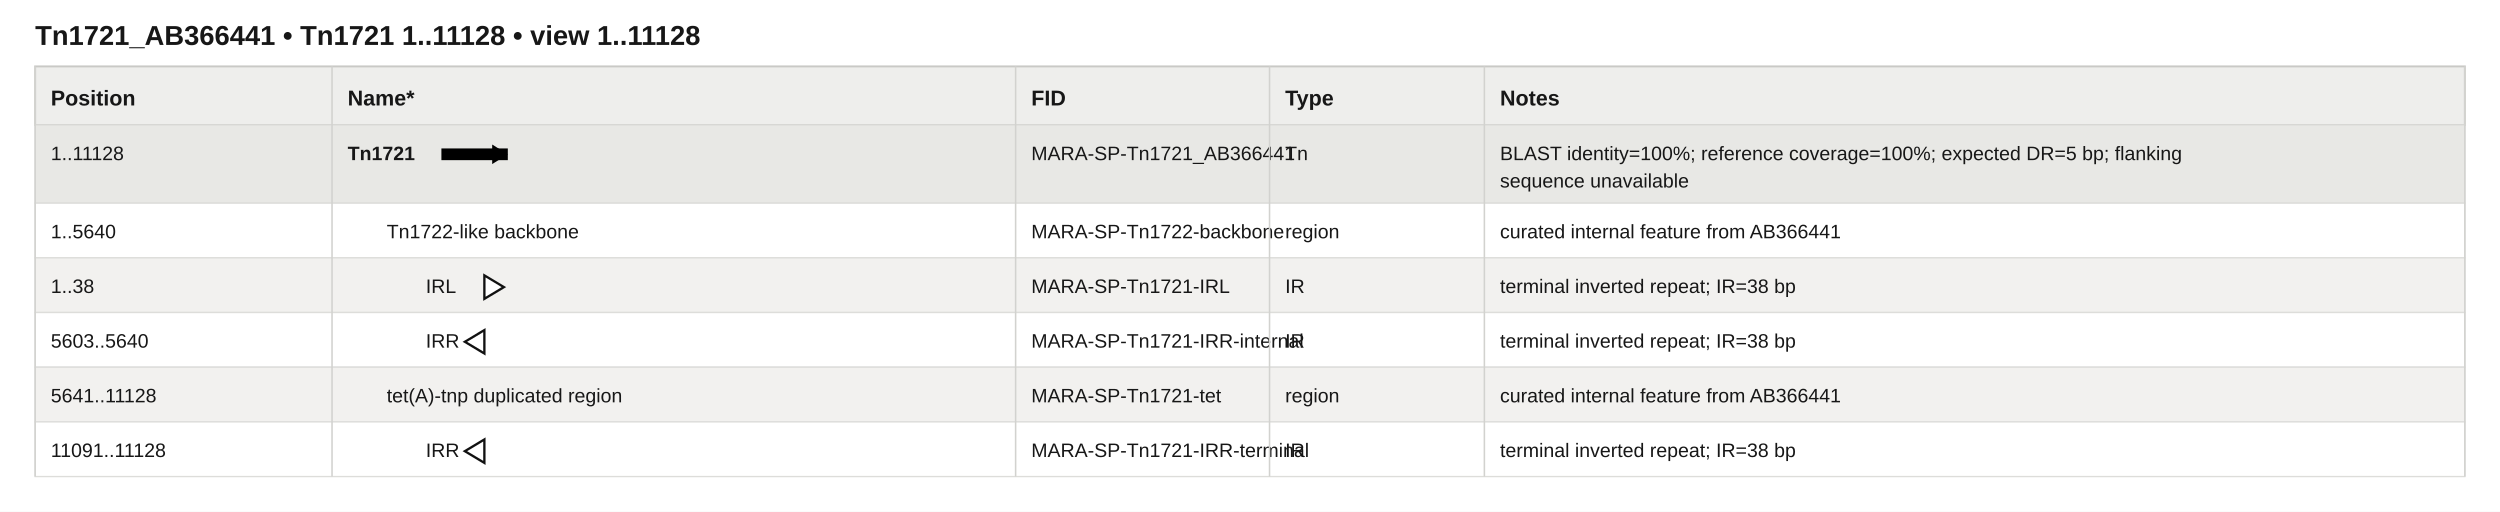
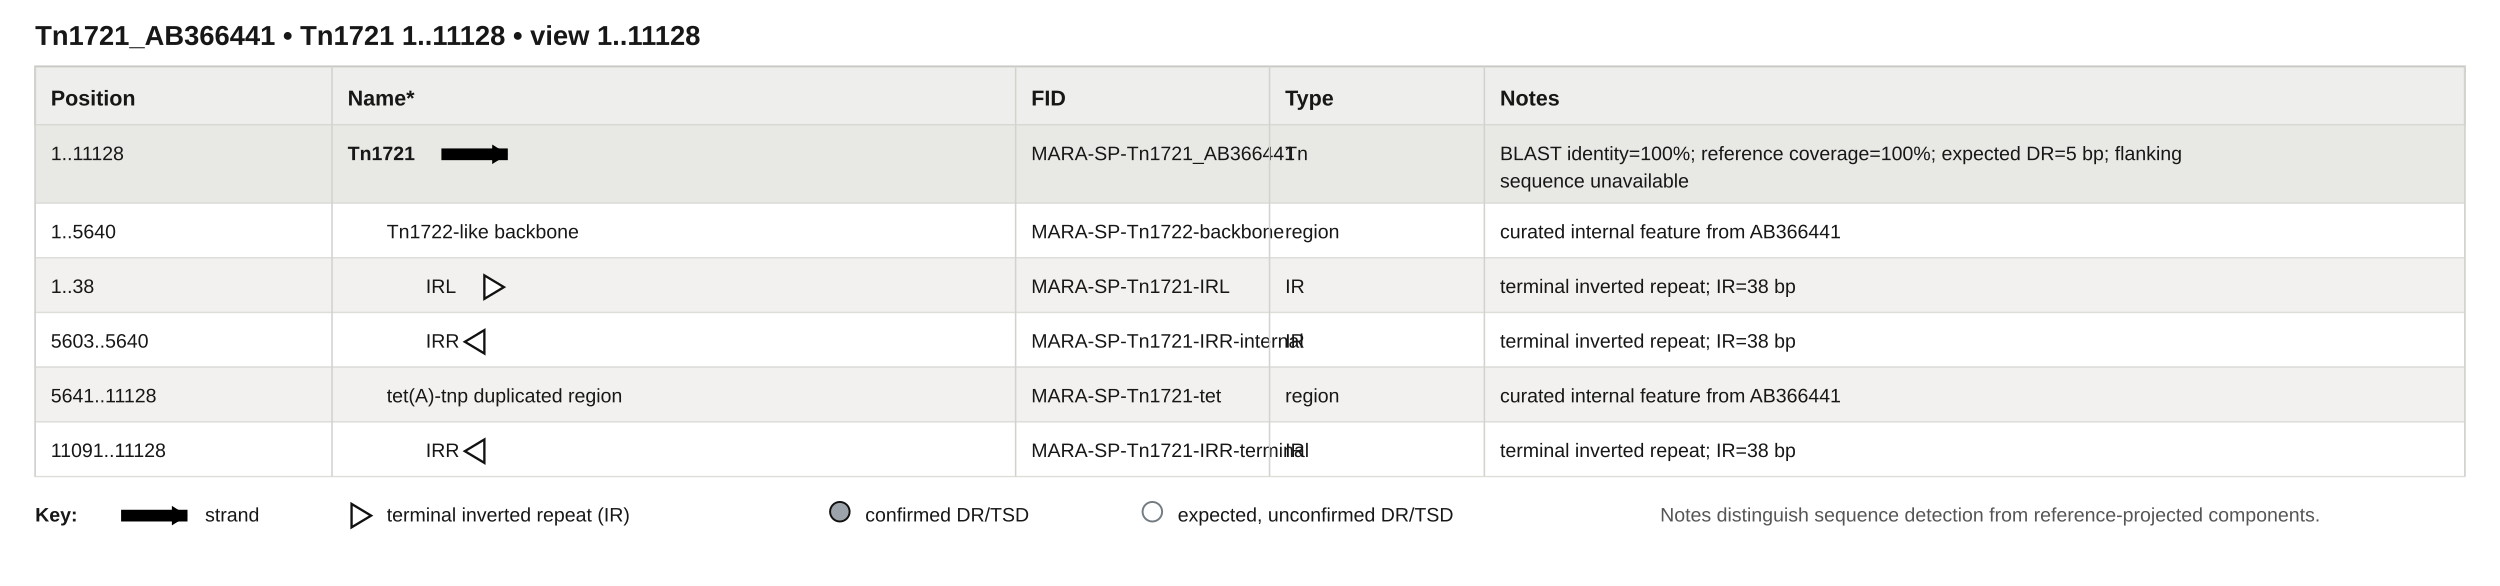
- <svg xmlns="http://www.w3.org/2000/svg" width="1280" height="262" style="background:#fff;font-family:Arial,Helvetica,sans-serif">
-   <rect x="0" y="0" width="1280" height="262" fill="#fff" />
+ <svg xmlns="http://www.w3.org/2000/svg" width="1280" height="300" style="background:#fff;font-family:Arial,Helvetica,sans-serif">
+   <rect x="0" y="0" width="1280" height="300" fill="#fff" />
  <text x="18.0" y="23.0" font-size="14" font-weight="bold" text-anchor="start" fill="#171717">Tn1721_AB366441 • Tn1721 1..11128 • view 1..11128</text>
  <rect x="18" y="34" width="1244" height="30" fill="#eeeeec" stroke="#c9c9c6" />
  <text x="26.0" y="54.0" font-size="11" font-weight="bold" text-anchor="start" fill="#171717">Position</text>
  <text x="178.0" y="54.0" font-size="11" font-weight="bold" text-anchor="start" fill="#171717">Name*</text>
  <text x="528.0" y="54.0" font-size="11" font-weight="bold" text-anchor="start" fill="#171717">FID</text>
  <text x="658.0" y="54.0" font-size="11" font-weight="bold" text-anchor="start" fill="#171717">Type</text>
  <text x="768.0" y="54.0" font-size="11" font-weight="bold" text-anchor="start" fill="#171717">Notes</text>
  <rect x="18" y="64" width="1244" height="40" fill="#e8e8e5" stroke="#ddddda" stroke-width="0.7" />
  <text x="26.0" y="82.0" font-size="10" font-weight="normal" text-anchor="start" fill="#171717">1..11128</text>
  <text x="178.0" y="82.0" font-size="10" font-weight="bold" text-anchor="start" fill="#171717">Tn1721</text>
  <line x1="226.0" y1="79.0" x2="260.0" y2="79.0" stroke="#000" stroke-width="6" />
  <polygon points="260.0,79.0 252.0,74.0 252.0,84.0" fill="#000" />
  <text x="528.0" y="82.0" font-size="10" font-weight="normal" text-anchor="start" fill="#171717">MARA-SP-Tn1721_AB366441</text>
  <text x="658.0" y="82.0" font-size="10" font-weight="normal" text-anchor="start" fill="#171717">Tn</text>
  <text x="768.0" y="82.0" font-size="10" font-weight="normal" text-anchor="start" fill="#171717">BLAST identity=100%; reference coverage=100%; expected DR=5 bp; flanking</text>
  <text x="768.0" y="96.0" font-size="10" font-weight="normal" text-anchor="start" fill="#171717">sequence unavailable</text>
  <rect x="18" y="104" width="1244" height="28" fill="#ffffff" stroke="#ddddda" stroke-width="0.7" />
  <text x="26.0" y="122.0" font-size="10" font-weight="normal" text-anchor="start" fill="#171717">1..5640</text>
  <text x="198.0" y="122.0" font-size="10" font-weight="normal" text-anchor="start" fill="#171717">Tn1722-like backbone</text>
  <text x="528.0" y="122.0" font-size="10" font-weight="normal" text-anchor="start" fill="#171717">MARA-SP-Tn1722-backbone</text>
  <text x="658.0" y="122.0" font-size="10" font-weight="normal" text-anchor="start" fill="#171717">region</text>
  <text x="768.0" y="122.0" font-size="10" font-weight="normal" text-anchor="start" fill="#171717">curated internal feature from AB366441</text>
  <rect x="18" y="132" width="1244" height="28" fill="#f2f1ef" stroke="#ddddda" stroke-width="0.7" />
  <text x="26.0" y="150.0" font-size="10" font-weight="normal" text-anchor="start" fill="#171717">1..38</text>
  <text x="218.0" y="150.0" font-size="10" font-weight="normal" text-anchor="start" fill="#171717">IRL</text>
  <polygon points="248.0,141.0 258.0,147.0 248.0,153.0" fill="#fff" stroke="#111" stroke-width="1.2" />
  <text x="528.0" y="150.0" font-size="10" font-weight="normal" text-anchor="start" fill="#171717">MARA-SP-Tn1721-IRL</text>
  <text x="658.0" y="150.0" font-size="10" font-weight="normal" text-anchor="start" fill="#171717">IR</text>
  <text x="768.0" y="150.0" font-size="10" font-weight="normal" text-anchor="start" fill="#171717">terminal inverted repeat; IR=38 bp</text>
  <rect x="18" y="160" width="1244" height="28" fill="#ffffff" stroke="#ddddda" stroke-width="0.7" />
  <text x="26.0" y="178.0" font-size="10" font-weight="normal" text-anchor="start" fill="#171717">5603..5640</text>
  <text x="218.0" y="178.0" font-size="10" font-weight="normal" text-anchor="start" fill="#171717">IRR</text>
  <polygon points="248.0,169.0 238.0,175.0 248.0,181.0" fill="#fff" stroke="#111" stroke-width="1.2" />
  <text x="528.0" y="178.0" font-size="10" font-weight="normal" text-anchor="start" fill="#171717">MARA-SP-Tn1721-IRR-internal</text>
  <text x="658.0" y="178.0" font-size="10" font-weight="normal" text-anchor="start" fill="#171717">IR</text>
  <text x="768.0" y="178.0" font-size="10" font-weight="normal" text-anchor="start" fill="#171717">terminal inverted repeat; IR=38 bp</text>
  <rect x="18" y="188" width="1244" height="28" fill="#f2f1ef" stroke="#ddddda" stroke-width="0.7" />
  <text x="26.0" y="206.0" font-size="10" font-weight="normal" text-anchor="start" fill="#171717">5641..11128</text>
  <text x="198.0" y="206.0" font-size="10" font-weight="normal" text-anchor="start" fill="#171717">tet(A)-tnp duplicated region</text>
  <text x="528.0" y="206.0" font-size="10" font-weight="normal" text-anchor="start" fill="#171717">MARA-SP-Tn1721-tet</text>
  <text x="658.0" y="206.0" font-size="10" font-weight="normal" text-anchor="start" fill="#171717">region</text>
  <text x="768.0" y="206.0" font-size="10" font-weight="normal" text-anchor="start" fill="#171717">curated internal feature from AB366441</text>
  <rect x="18" y="216" width="1244" height="28" fill="#ffffff" stroke="#ddddda" stroke-width="0.7" />
  <text x="26.0" y="234.0" font-size="10" font-weight="normal" text-anchor="start" fill="#171717">11091..11128</text>
  <text x="218.0" y="234.0" font-size="10" font-weight="normal" text-anchor="start" fill="#171717">IRR</text>
  <polygon points="248.0,225.0 238.0,231.0 248.0,237.0" fill="#fff" stroke="#111" stroke-width="1.2" />
  <text x="528.0" y="234.0" font-size="10" font-weight="normal" text-anchor="start" fill="#171717">MARA-SP-Tn1721-IRR-terminal</text>
  <text x="658.0" y="234.0" font-size="10" font-weight="normal" text-anchor="start" fill="#171717">IR</text>
  <text x="768.0" y="234.0" font-size="10" font-weight="normal" text-anchor="start" fill="#171717">terminal inverted repeat; IR=38 bp</text>
  <line x1="18" y1="34" x2="18" y2="244" stroke="#d2d2cf" stroke-width="0.8" />
  <line x1="170" y1="34" x2="170" y2="244" stroke="#d2d2cf" stroke-width="0.8" />
  <line x1="520" y1="34" x2="520" y2="244" stroke="#d2d2cf" stroke-width="0.8" />
  <line x1="650" y1="34" x2="650" y2="244" stroke="#d2d2cf" stroke-width="0.8" />
  <line x1="760" y1="34" x2="760" y2="244" stroke="#d2d2cf" stroke-width="0.8" />
  <line x1="1262" y1="34" x2="1262" y2="244" stroke="#d2d2cf" stroke-width="0.8" />
+   <text x="18.0" y="267.0" font-size="10" font-weight="bold" text-anchor="start" fill="#171717">Key:</text>
+   <line x1="62.0" y1="264.0" x2="96.0" y2="264.0" stroke="#000" stroke-width="6" />
+   <polygon points="96.0,264.0 88.0,259.0 88.0,269.0" fill="#000" />
+   <text x="105.0" y="267.0" font-size="10" font-weight="normal" text-anchor="start" fill="#171717">strand</text>
+   <polygon points="180.0,258.0 190.0,264.0 180.0,270.0" fill="#fff" stroke="#111" stroke-width="1.2" />
+   <text x="198.0" y="267.0" font-size="10" font-weight="normal" text-anchor="start" fill="#171717">terminal inverted repeat (IR)</text>
+   <circle cx="430" cy="262" r="5" fill="#9ca3aa" stroke="#111" />
+   <text x="443.0" y="267.0" font-size="10" font-weight="normal" text-anchor="start" fill="#171717">confirmed DR/TSD</text>
+   <circle cx="590" cy="262" r="5" fill="#fff" stroke="#737b83" />
+   <text x="603.0" y="267.0" font-size="10" font-weight="normal" text-anchor="start" fill="#171717">expected, unconfirmed DR/TSD</text>
+   <text x="850.0" y="267.0" font-size="10" font-weight="normal" text-anchor="start" fill="#555555">Notes distinguish sequence detection from reference-projected components.</text>
</svg>
